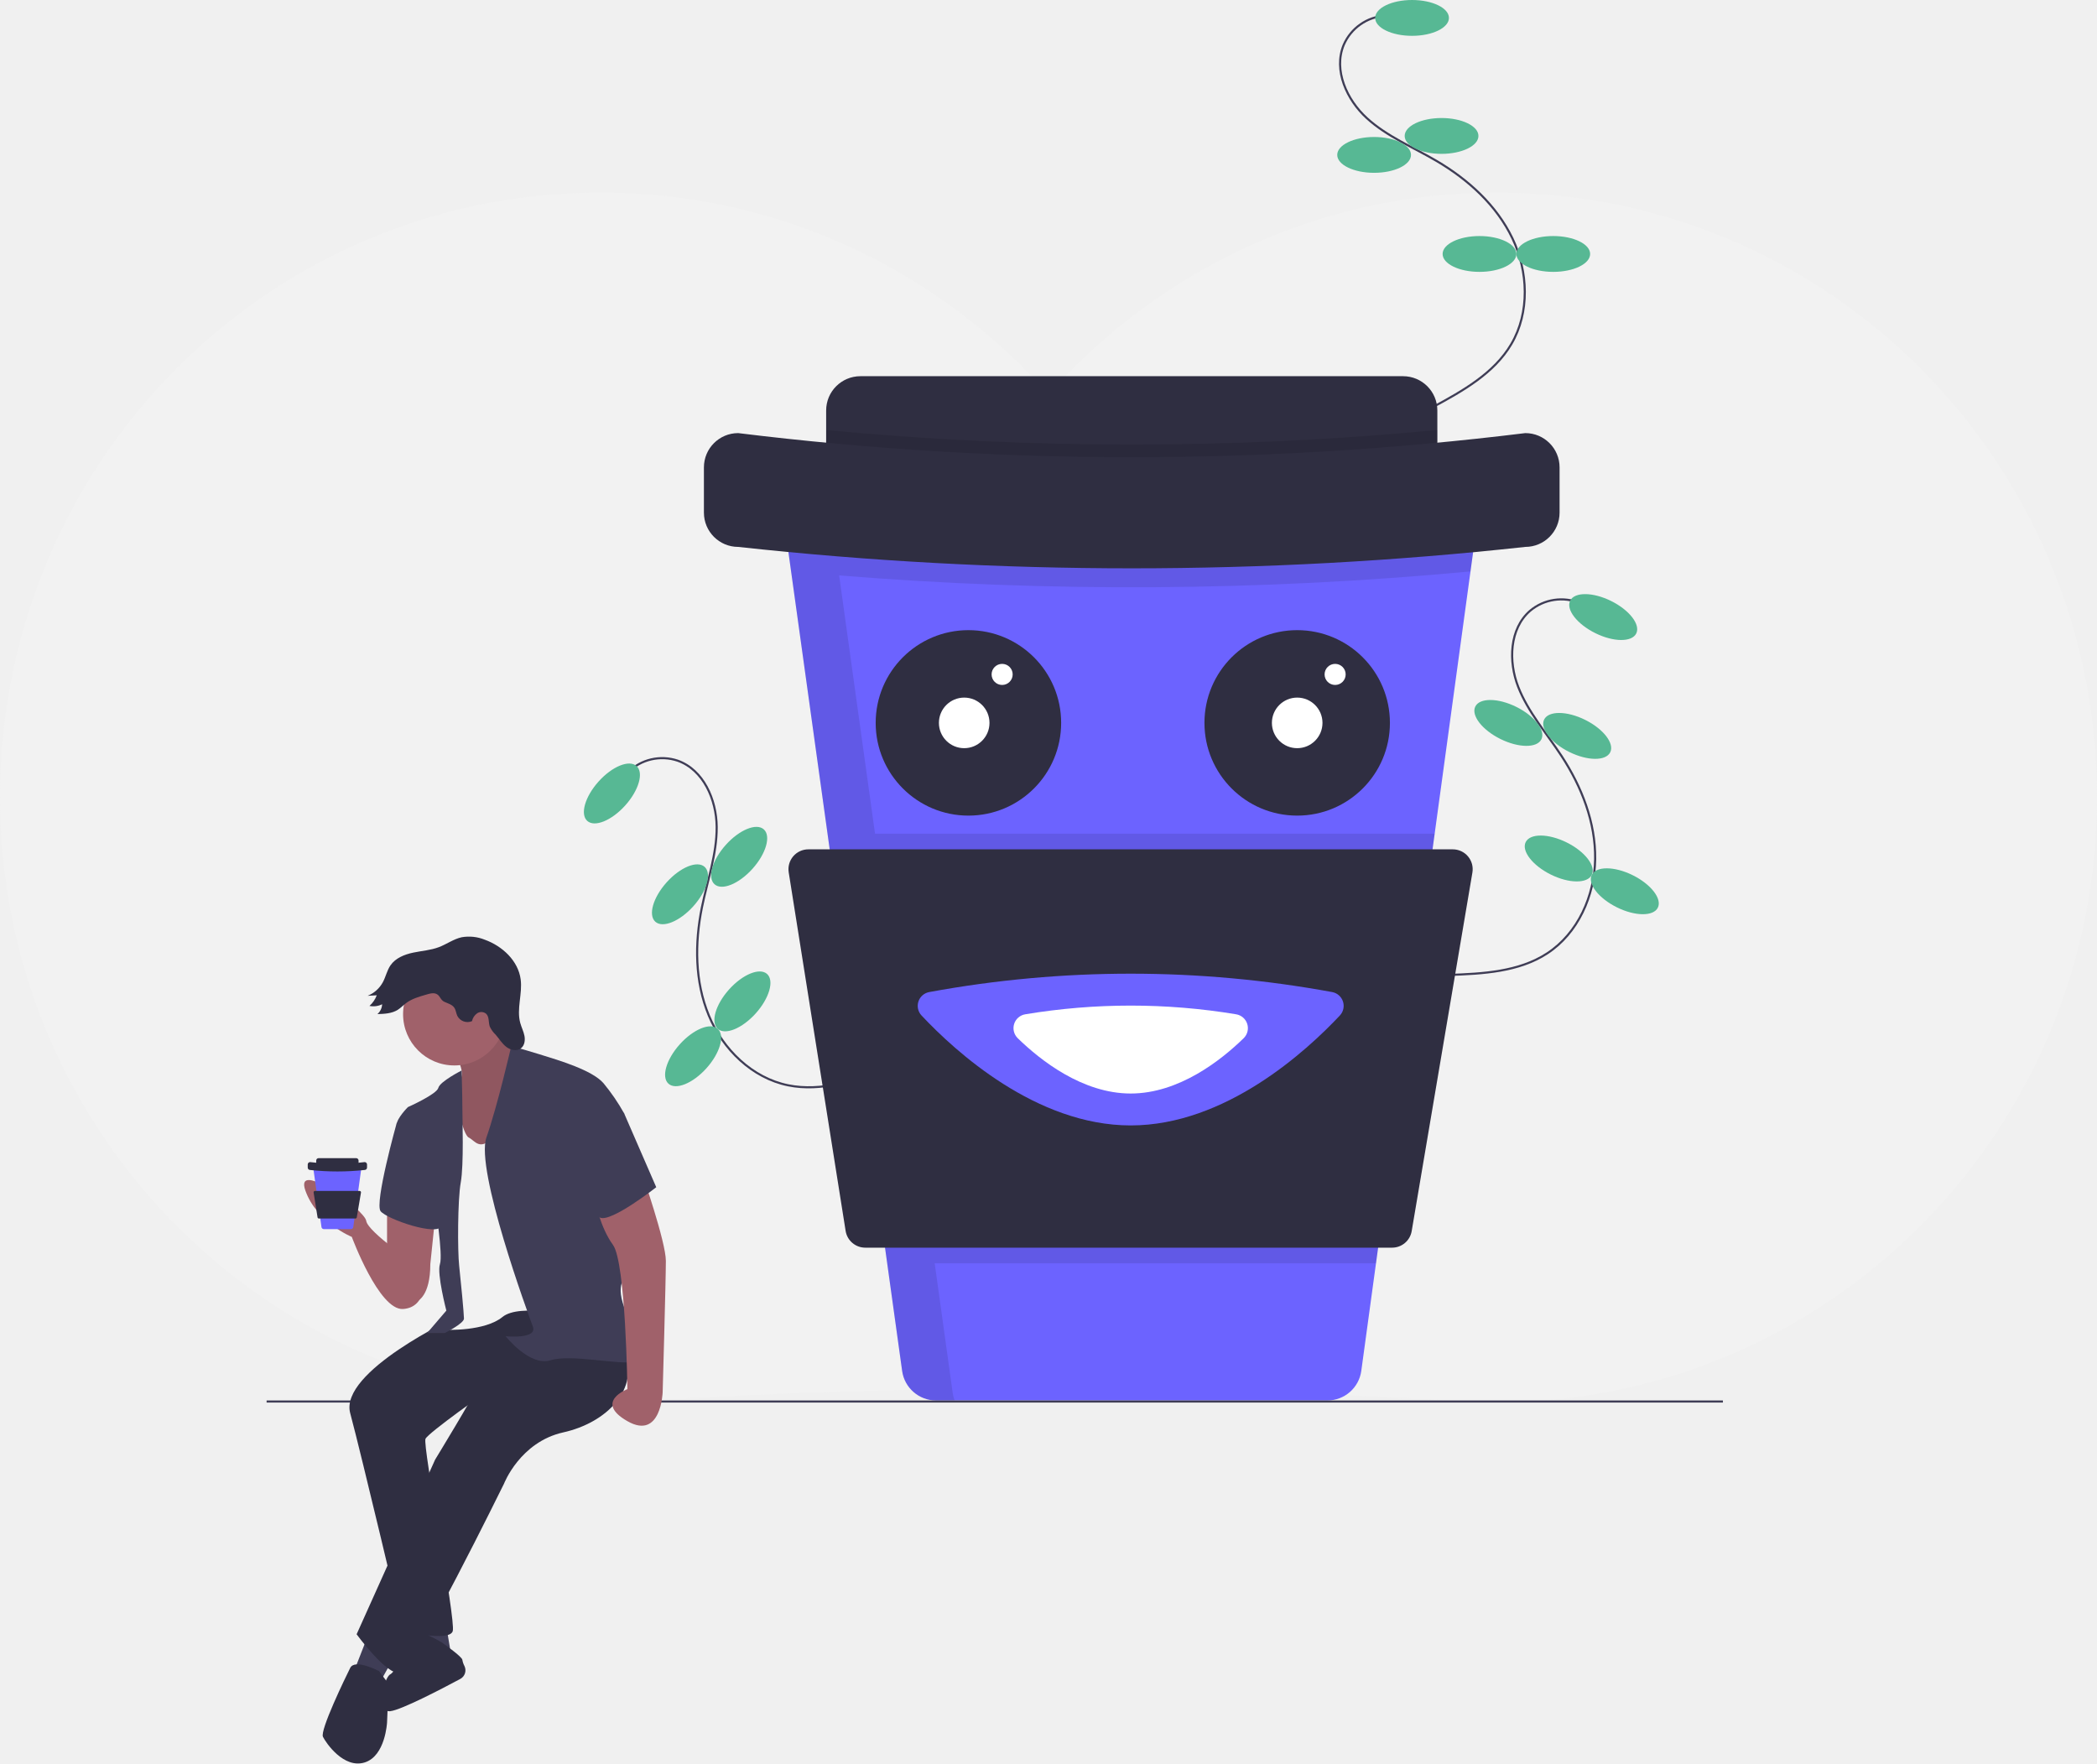
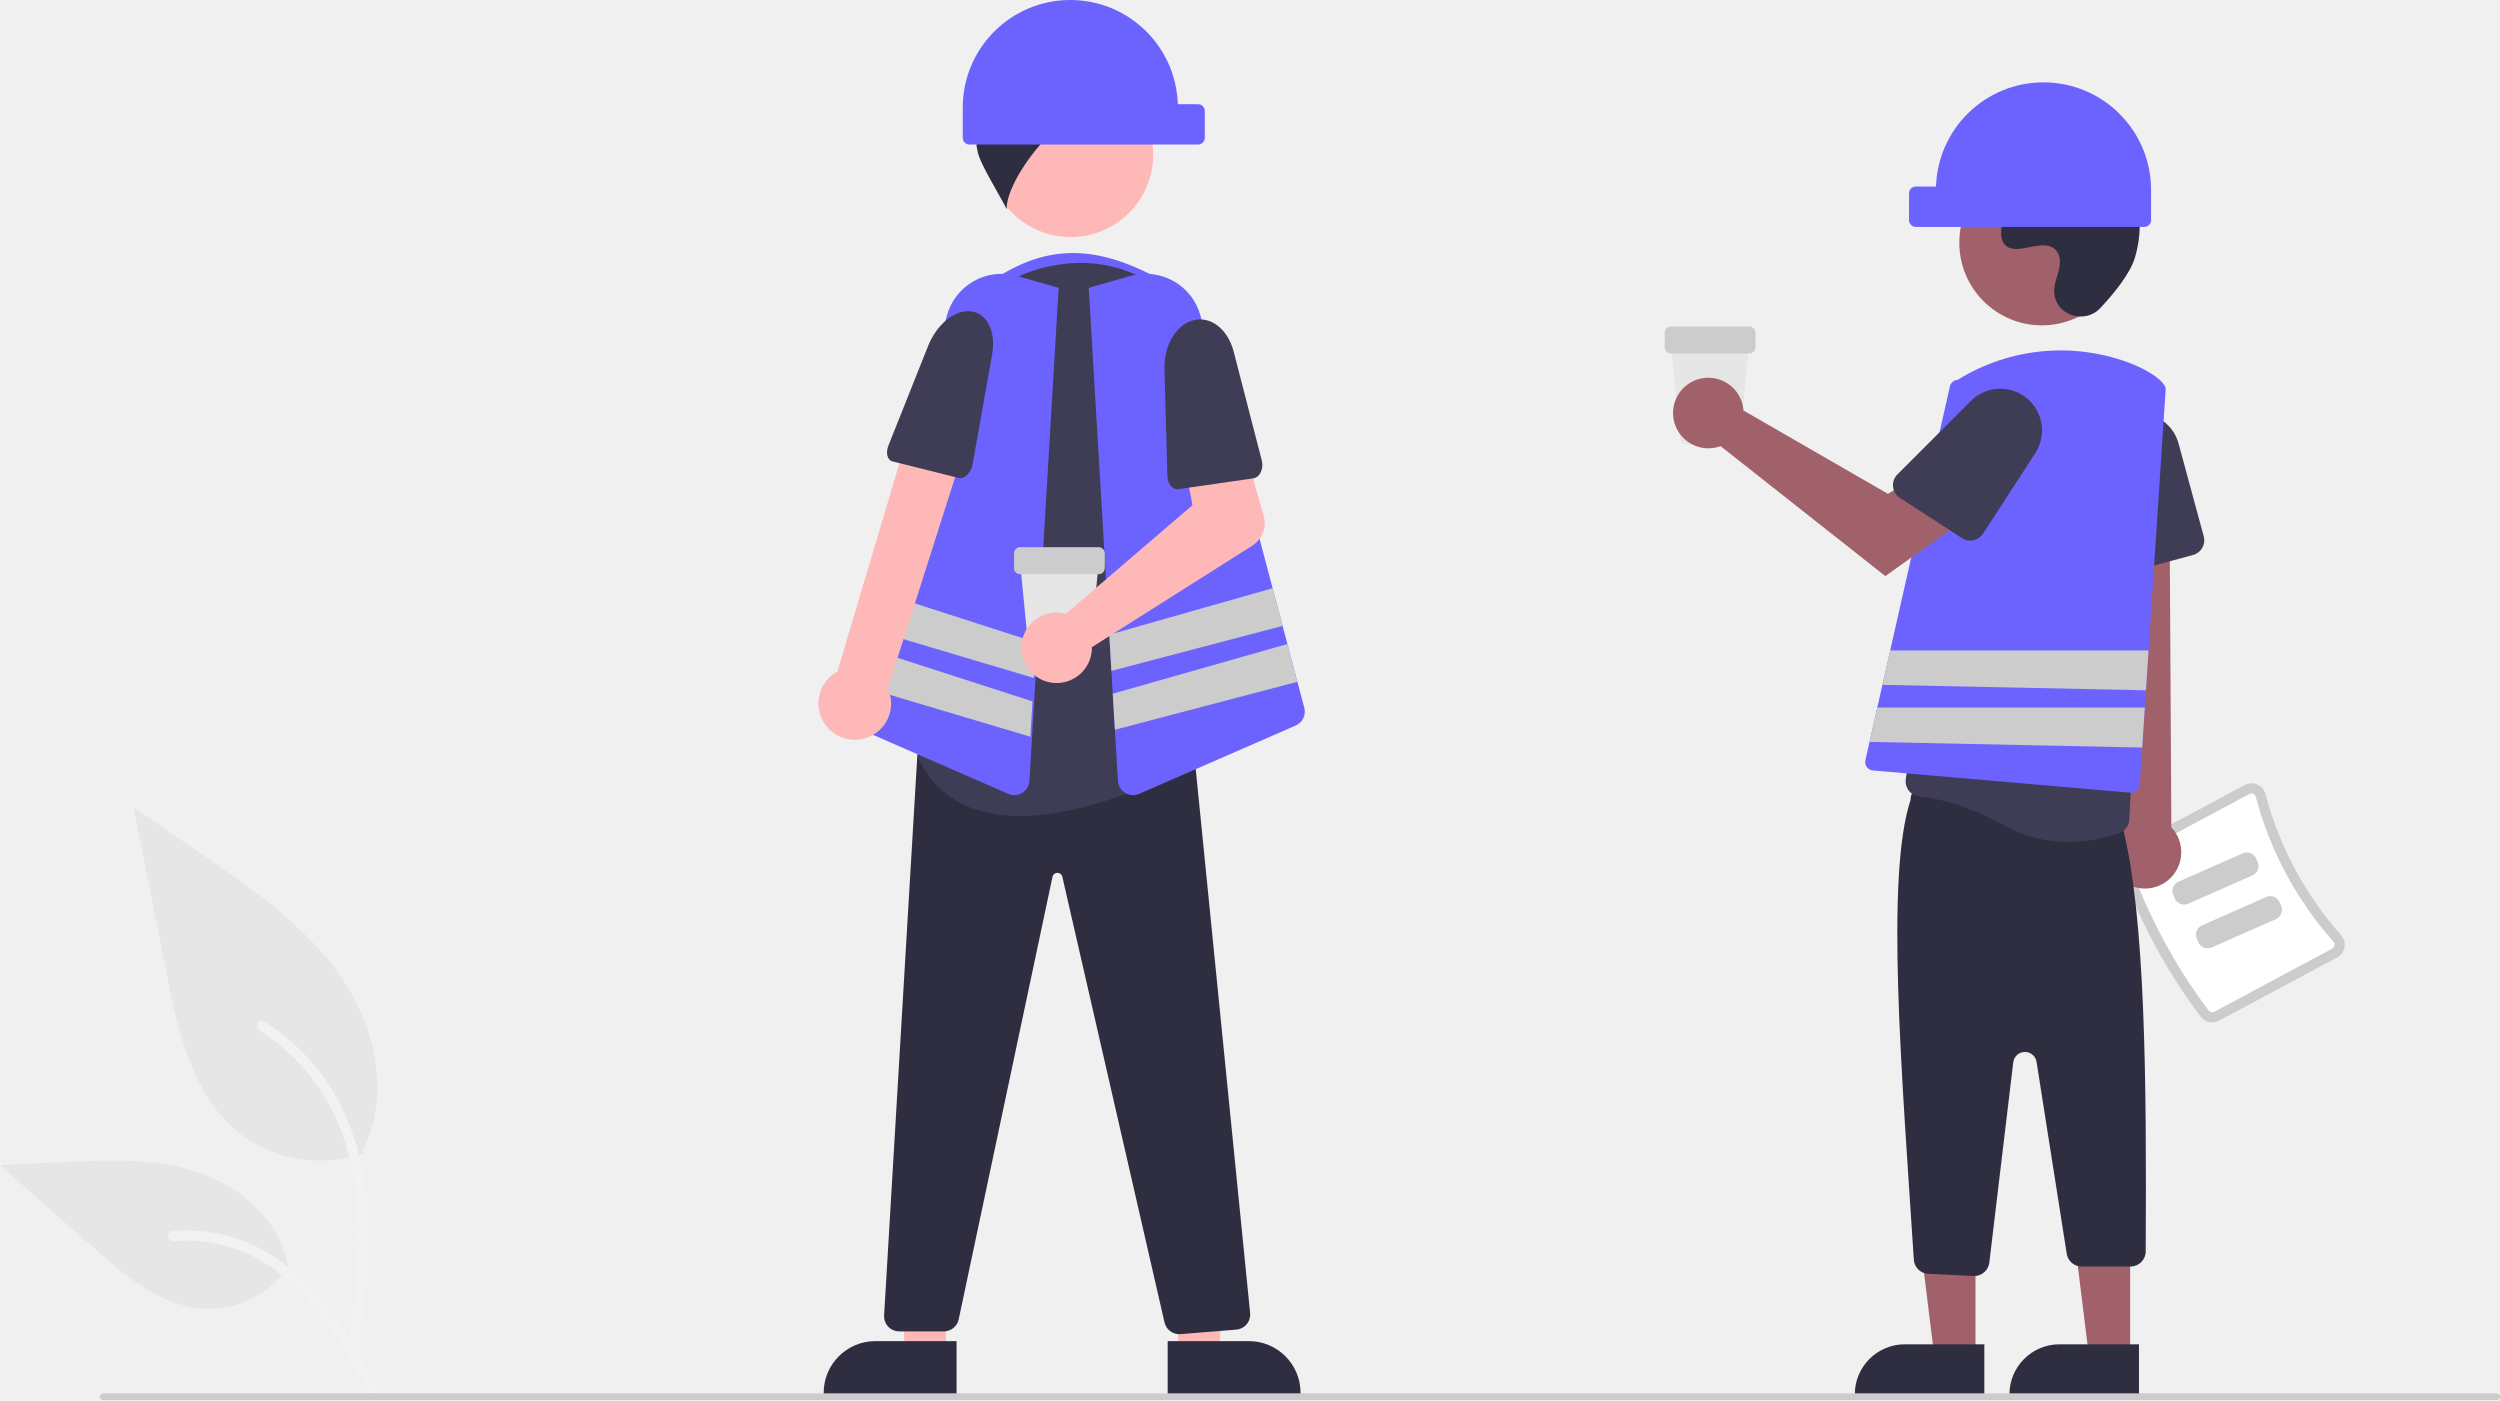
- <svg xmlns="http://www.w3.org/2000/svg" id="b49f4f68-d79e-4476-a14b-b3f27440c724" data-name="Layer 1" width="995.001" height="836.749" viewBox="0 0 995.001 836.749">
-   <path d="M813.829,123.003C728.844,122.613,652.462,159.695,600,218.773c-52.462-59.078-128.844-96.16-213.829-95.77C226.586,123.736,99.4,255.113,102.557,415.789,105.618,571.622,232.02,697,387.5,697q9.048,0,17.96-.561a3110.914,3110.914,0,0,1,389.08,0q8.909.558,17.96.561c155.48,0,281.881-125.378,284.943-281.211C1100.6,255.114,973.414,123.736,813.829,123.003Z" transform="translate(-102.4993 -31.62564)" fill="#f2f2f2" />
-   <path d="M759.881,39.083a22.982,22.982,0,0,0-19.81,13.851c-4.954,11.974,1.424,26.039,10.999,34.77s21.874,13.722,33.048,20.282c15.01,8.811,28.497,21.043,36.007,36.744s8.309,35.15-.519,50.15c-8.194,13.922-23.093,22.255-37.302,29.94" transform="translate(-102.4993 -31.62564)" fill="none" stroke="#3f3d56" stroke-miterlimit="10" />
-   <ellipse cx="670.001" cy="8.5" rx="17.5" ry="8.5" fill="#57b894" />
-   <ellipse cx="684.001" cy="64.5" rx="17.5" ry="8.5" fill="#57b894" />
-   <ellipse cx="652.001" cy="73.5" rx="17.5" ry="8.5" fill="#57b894" />
-   <ellipse cx="702.001" cy="120.5" rx="17.5" ry="8.5" fill="#57b894" />
-   <ellipse cx="737.001" cy="120.5" rx="17.5" ry="8.5" fill="#57b894" />
-   <path d="M852.361,317.873a22.982,22.982,0,0,0-23.902,3.605c-9.759,8.525-10.295,23.959-5.598,36.036s13.497,22.013,20.592,32.856c9.53,14.564,16.177,31.515,15.927,48.918s-8.177,35.181-22.751,44.695c-13.527,8.831-30.577,9.674-46.721,10.244" transform="translate(-102.4993 -31.62564)" fill="none" stroke="#3f3d56" stroke-miterlimit="10" />
-   <ellipse cx="863.202" cy="324.415" rx="8.5" ry="17.5" transform="translate(86.47962 921.9046) rotate(-63.61541)" fill="#57b894" />
-   <ellipse cx="850.858" cy="380.803" rx="8.5" ry="17.5" transform="translate(29.10678 942.1756) rotate(-63.61541)" fill="#57b894" />
-   <ellipse cx="818.191" cy="374.645" rx="8.5" ry="17.5" transform="translate(16.47393 909.4907) rotate(-63.61541)" fill="#57b894" />
-   <ellipse cx="842.096" cy="438.969" rx="8.5" ry="17.5" transform="translate(-27.86756 966.6443) rotate(-63.61541)" fill="#57b894" />
-   <ellipse cx="873.451" cy="454.522" rx="8.5" ry="17.5" transform="translate(-24.38063 1003.374) rotate(-63.61541)" fill="#57b894" />
-   <path d="M400.503,398.035a22.982,22.982,0,0,1,23.543-5.478c12.217,4.318,18.417,18.463,18.512,31.42s-4.412,25.442-7.001,38.139c-3.478,17.054-3.394,35.261,3.266,51.341s20.593,29.673,37.65,33.132c15.832,3.21,31.988-2.303,47.202-7.736" transform="translate(-102.4993 -31.62564)" fill="none" stroke="#3f3d56" stroke-miterlimit="10" />
-   <ellipse cx="392.844" cy="408.118" rx="17.5" ry="8.5" transform="translate(-275.7902 395.9378) rotate(-48.05964)" fill="#57b894" />
-   <ellipse cx="425.143" cy="455.96" rx="17.5" ry="8.5" transform="translate(-300.6654 435.8289) rotate(-48.05964)" fill="#57b894" />
-   <ellipse cx="453.225" cy="438.172" rx="17.5" ry="8.5" transform="translate(-278.121 450.8182) rotate(-48.05964)" fill="#57b894" />
-   <ellipse cx="454.767" cy="506.777" rx="17.5" ry="8.5" transform="translate(-328.6405 474.7181) rotate(-48.05964)" fill="#57b894" />
-   <ellipse cx="431.375" cy="532.812" rx="17.5" ry="8.5" transform="translate(-355.7639 465.9519) rotate(-48.05964)" fill="#57b894" />
-   <path d="M802.98,282.586l-2.75,20.17-17,124.46-27.84,203.82-6.97,51.03a16.255,16.255,0,0,1-16.11,14.06H546.66a16.26,16.26,0,0,1-16.11-14.02l-7.09-51.07-28.31-203.82-17.3-124.55-2.78-20.04a16.255,16.255,0,0,1,16.1-18.5h295.7A16.266,16.266,0,0,1,802.98,282.586Z" transform="translate(-102.4993 -31.62564)" fill="#6c63ff" />
-   <rect x="392.001" y="178.5" width="290" height="54" rx="16.26" fill="#2f2e41" />
-   <path d="M784.5,235.646v12.22a16.26,16.26,0,0,1-16.26,16.26H510.76a16.26,16.26,0,0,1-16.26-16.26v-12.19A1527,1527,0,0,0,784.5,235.646Z" transform="translate(-102.4993 -31.62564)" opacity="0.1" />
-   <circle cx="459.501" cy="343" r="44" fill="#2f2e41" />
-   <circle cx="615.501" cy="343" r="44" fill="#2f2e41" />
-   <circle cx="457.501" cy="343" r="12" fill="#fff" />
-   <circle cx="475.501" cy="320" r="5" fill="#fff" />
-   <circle cx="615.501" cy="343" r="12" fill="#fff" />
-   <circle cx="633.501" cy="320" r="5" fill="#fff" />
-   <path d="M802.055,274.626h.002c-.005-.012-.011-.024-.015-.036a16.257,16.257,0,0,0-1.641-3.186l-.002-.003c-.196-.295-.403-.58-.618-.86-.072-.094-.145-.186-.219-.278a16.372,16.372,0,0,0-2.073-2.161c-.169-.147-.339-.291-.513-.431-.196-.156-.393-.31-.597-.458-.254-.185-.517-.359-.782-.529-.209-.134-.419-.265-.635-.39q-.5-.289-1.022-.544c-.166-.08-.334-.155-.503-.23q-.499-.221-1.015-.409c-.139-.05-.275-.106-.415-.153q-.715-.238-1.459-.411c-.121-.028-.246-.048-.368-.073q-.608-.126-1.234-.206c-.151-.019-.301-.039-.453-.054-.534-.053-1.073-.089-1.622-.089l-.001-0H491.17a16.304,16.304,0,0,0-16.101,18.496l.47,3.381L477.85,302.666l.003 0L495.151,427.216H495.15l22.708,163.49,12.694,91.398a16.259,16.259,0,0,0,16.104,14.022h8.81a16.24,16.24,0,0,1-.915-3.522l-8.551-61.568H755.39l27.84-203.82H517.693L500.671,304.659A1718.367,1718.367,0,0,0,800.23,302.756l2.75-20.17A16.137,16.137,0,0,0,802.055,274.626Z" transform="translate(-102.4993 -31.62564)" opacity="0.1" />
-   <path d="M826.241,291.126a1720.993,1720.993,0,0,1-373.482,0,16.259,16.259,0,0,1-16.259-16.259v-21.482a16.259,16.259,0,0,1,16.259-16.259,1530.249,1530.249,0,0,0,373.482,0,16.259,16.259,0,0,1,16.259,16.259v21.482A16.259,16.259,0,0,1,826.241,291.126Z" transform="translate(-102.4993 -31.62564)" fill="#2f2e41" />
-   <path d="M763.034,623.626H513.049a9.428,9.428,0,0,1-9.311-7.95L476.731,445.531a9.428,9.428,0,0,1,9.311-10.906H791.842a9.428,9.428,0,0,1,9.295,11.002L772.33,615.772A9.428,9.428,0,0,1,763.034,623.626Z" transform="translate(-102.4993 -31.62564)" fill="#2f2e41" />
-   <path d="M734.589,502.347a6.662,6.662,0,0,1,3.653,11.12c-15.861,16.907-54.318,52.159-99.242,52.159s-83.381-35.252-99.242-52.159a6.662,6.662,0,0,1,3.653-11.12,528.227,528.227,0,0,1,191.178,0Z" transform="translate(-102.4993 -31.62564)" fill="#6c63ff" />
-   <path d="M688.998,512.89a6.663,6.663,0,0,1,3.621,11.332c-10.741,10.473-30.732,26.264-53.619,26.264s-42.878-15.792-53.619-26.264a6.663,6.663,0,0,1,3.621-11.332,305.156,305.156,0,0,1,99.996,0Z" transform="translate(-102.4993 -31.62564)" fill="#fff" />
-   <line x1="126.501" y1="665" x2="817.501" y2="665" fill="none" stroke="#3f3d56" stroke-miterlimit="10" />
-   <path d="M286.152,604.07V632.201l14.445,16.726s6.082-2.281,6.082-17.487l2.281-22.048Z" transform="translate(-102.4993 -31.62564)" fill="#a0616a" />
-   <path d="M300.597,632.201s-23.569-15.966-24.329-21.288-34.213-29.651-28.891-14.445,22.048,22.048,22.048,22.048,12.925,34.973,24.329,34.213S305.159,637.523,300.597,632.201Z" transform="translate(-102.4993 -31.62564)" fill="#a0616a" />
-   <polygon points="211.783 771.64 214.064 785.325 201.899 782.284 201.899 771.64 211.783 771.64" fill="#3f3d56" />
-   <path d="M312.002,810.869s-14.06-8.33-14.633-4.545-6.655,18.23-9.696,19.751-6.843,18.247,0,17.487c5.3-.589,24.738-10.755,33.234-15.31a4.643,4.643,0,0,0,1.996-6.067,9.579,9.579,0,0,1-1.017-2.952C321.885,817.711,312.002,810.869,312.002,810.869Z" transform="translate(-102.4993 -31.62564)" fill="#2f2e41" />
-   <path d="M318.844,656.53s-55.501,25.85-50.179,45.617,25.09,103.399,25.09,103.399,22.048,5.322,23.569,0-14.445-88.193-12.925-91.235S334.05,691.503,334.05,691.503L391.832,667.174l-24.329-22.809Z" transform="translate(-102.4993 -31.62564)" fill="#2f2e41" />
-   <polygon points="174.529 776.202 167.686 793.689 179.851 799.011 187.454 785.325 174.529 776.202" fill="#3f3d56" />
-   <path d="M318.084,531.843s6.843,9.123,1.521,13.685-1.521,21.288-1.521,21.288l6.843,19.007,27.37-5.322V549.33l-1.521-15.206s-13.685-12.925-15.206-22.809S318.084,531.843,318.084,531.843Z" transform="translate(-102.4993 -31.62564)" fill="#a0616a" />
-   <path d="M318.084,531.843s6.843,9.123,1.521,13.685-1.521,21.288-1.521,21.288l6.843,19.007,27.37-5.322V549.33l-1.521-15.206s-13.685-12.925-15.206-22.809S318.084,531.843,318.084,531.843Z" transform="translate(-102.4993 -31.62564)" opacity="0.1" />
-   <path d="M363.701,650.448s-35.734,39.535-35.734,41.056-19.007,32.692-19.007,32.692l-37.254,82.871s14.445,19.767,20.528,18.247,49.419-89.714,49.419-89.714,7.603-19.767,28.131-24.329,36.494-20.528,28.891-38.775S363.701,650.448,363.701,650.448Z" transform="translate(-102.4993 -31.62564)" fill="#2f2e41" />
-   <circle cx="215.585" cy="481.21" r="24.329" fill="#a0616a" />
-   <path d="M318.844,552.371s3.041,17.487,6.082,19.007,5.322,6.843,12.165-.76,12.925-22.809,12.925-22.809l23.569,28.891,2.281,79.83s-26.61-6.843-34.973,0-26.61,6.082-26.61,6.082l3.801-15.206-3.041-25.85.76-23.569.76-16.726Z" transform="translate(-102.4993 -31.62564)" fill="#f2f2f2" />
-   <path d="M321.523,539.574s-10.281,5.194-11.042,8.235-14.445,9.123-14.445,9.123-5.322,5.322-5.322,8.363S308.961,603.31,308.961,603.31s3.801,23.569,2.281,28.131,3.041,22.048,3.041,22.048l-9.123,10.644h8.363s9.123-4.562,9.123-6.843-1.521-18.247-2.281-25.09-.76-31.172.76-39.535.76-30.412.76-35.734S321.523,539.574,321.523,539.574Z" transform="translate(-102.4993 -31.62564)" fill="#3f3d56" />
-   <path d="M345.074,528.029s3.421.773,13.305,3.814,25.09,7.603,30.412,13.685a94.247,94.247,0,0,1,9.884,14.445l-3.041,54.741s6.082,11.404,5.322,17.487-6.843,6.843-2.281,19.767,13.685,24.329,5.322,25.85-30.412-3.801-40.295-.76-21.288-11.404-21.288-11.404,15.206,1.521,12.925-4.562-27.37-74.508-22.048-89.714S345.074,528.029,345.074,528.029Z" transform="translate(-102.4993 -31.62564)" fill="#3f3d56" />
-   <path d="M294.515,561.494l-3.801,3.041s-10.644,38.014-7.603,41.816,27.37,12.165,28.891,6.843S294.515,561.494,294.515,561.494Z" transform="translate(-102.4993 -31.62564)" fill="#3f3d56" />
-   <path d="M407.038,588.104s11.404,32.692,11.404,41.816-1.521,62.344-1.521,62.344-.76,22.809-16.726,13.685,0-15.206,0-15.206-.76-60.063-6.843-68.426-8.363-20.528-8.363-20.528Z" transform="translate(-102.4993 -31.62564)" fill="#a0616a" />
-   <path d="M282.35,824.554s-11.404-6.082-13.685-1.521-14.445,29.651-12.925,32.692,9.884,15.206,19.767,12.165,10.644-19.007,10.644-19.007l.76-18.247Z" transform="translate(-102.4993 -31.62564)" fill="#2f2e41" />
-   <path d="M313.32,506.959c1.676.789,3.664,1.26,4.717,2.784.78,1.129.858,2.596,1.427,3.845a5.437,5.437,0,0,0,6.995,2.558,6.032,6.032,0,0,1,2.46-3.736,3.583,3.583,0,0,1,4.254.234c1.567,1.494,1.012,4.099,1.744,6.137a12.953,12.953,0,0,0,2.786,3.82c1.664,1.92,2.99,4.172,4.994,5.734s5.043,2.239,7.034.66c1.674-1.327,2.021-3.776,1.615-5.874s-1.415-4.029-1.983-6.088c-1.848-6.692,1.098-13.836.187-20.718-1.168-8.818-8.663-15.784-17.029-18.807a19.922,19.922,0,0,0-10.994-1.165c-3.826.854-7.094,3.29-10.759,4.683-3.919,1.49-8.18,1.75-12.28,2.621s-8.321,2.555-10.7,6.006c-1.66,2.407-2.23,5.397-3.606,7.977a14.311,14.311,0,0,1-7.249,6.494l4.335-.247a12.777,12.777,0,0,1-3.454,5.041,9.269,9.269,0,0,0,6.001-.793,6.523,6.523,0,0,1-2.237,4.676c3.336-.1,6.853-.254,9.672-2.041,1.381-.875,2.506-2.094,3.806-3.086,2.769-2.115,6.205-3.118,9.554-4.079,1.759-.505,3.875-1.207,5.466-.075C311.398,504.462,311.607,506.153,313.32,506.959Z" transform="translate(-102.4993 -31.62564)" fill="#2f2e41" />
-   <path d="M387.27,550.85l11.404,9.123,15.206,34.973s-21.288,16.726-26.61,14.445-14.445-42.576-14.445-42.576Z" transform="translate(-102.4993 -31.62564)" fill="#3f3d56" />
-   <path d="M273.91,586.172l-.191,1.398-1.178,8.623-1.929,14.122-.483,3.536a1.126,1.126,0,0,1-1.116.974h-12.863a1.127,1.127,0,0,1-1.116-.971l-.491-3.539-1.962-14.122-1.199-8.63-.193-1.389a1.126,1.126,0,0,1,1.116-1.282H272.794A1.127,1.127,0,0,1,273.91,586.172Z" transform="translate(-102.4993 -31.62564)" fill="#6c63ff" />
-   <rect x="150.037" y="549.526" width="20.093" height="3.742" rx="1.127" fill="#2f2e41" />
-   <path d="M275.522,586.763a119.242,119.242,0,0,1-25.878,0,1.127,1.127,0,0,1-1.127-1.127v-1.488a1.127,1.127,0,0,1,1.127-1.127,106.027,106.027,0,0,0,25.878,0,1.127,1.127,0,0,1,1.127,1.127v1.488A1.127,1.127,0,0,1,275.522,586.763Z" transform="translate(-102.4993 -31.62564)" fill="#2f2e41" />
-   <path d="M271.142,609.801H253.821a.653.653,0,0,1-.645-.551l-1.871-11.789a.653.653,0,0,1,.645-.756h21.188a.653.653,0,0,1,.644.762l-1.996,11.789A.653.653,0,0,1,271.142,609.801Z" transform="translate(-102.4993 -31.62564)" fill="#2f2e41" />
+ <svg xmlns="http://www.w3.org/2000/svg" id="b64f0f6f-db43-4ca5-b855-c1335bdefc13" data-name="Layer 1" width="743.704" height="416.5" viewBox="0 0 743.704 416.5">
+   <path d="M743.934,373.905H729.798a1.818,1.818,0,0,1-1.816-1.647l-2.829-29.002h23.426L745.75,372.258A1.818,1.818,0,0,1,743.934,373.905Z" transform="translate(-228.1482 -241.75)" fill="#e6e6e6" />
+   <path d="M748.542,346.905H725.19a1.826,1.826,0,0,1-1.824-1.824v-4.378a1.826,1.826,0,0,1,1.824-1.824h23.351a1.826,1.826,0,0,1,1.824,1.824v4.378A1.826,1.826,0,0,1,748.542,346.905Z" transform="translate(-228.1482 -241.75)" fill="#ccc" />
+   <path d="M578.549,342.75h-56v-17c17.696-12.315,33.375-11.244,54,1Z" transform="translate(-228.1482 -241.75)" fill="#6c63ff" />
+   <polygon points="281.433 402.957 269.173 402.956 267.34 355.668 281.435 355.669 281.433 402.957" fill="#ffb8b8" />
+   <path d="M512.707,656.591l-39.531-.001v-.5a15.386,15.386,0,0,1,15.386-15.386h.001l24.144.001Z" transform="translate(-228.1482 -241.75)" fill="#2f2e41" />
+   <polygon points="350.486 402.957 362.746 402.956 364.579 355.668 350.484 355.669 350.486 402.957" fill="#ffb8b8" />
+   <path d="M575.507,640.704l24.144-.001h.001a15.386,15.386,0,0,1,15.386,15.386v.5l-39.531.001Z" transform="translate(-228.1482 -241.75)" fill="#2f2e41" />
+   <path d="M578.957,638.646a4.52,4.52,0,0,1-4.394-3.522L544.176,502.584a1.457,1.457,0,0,0-1.464-1.174h-.008a1.458,1.458,0,0,0-1.46,1.188L513.34,634.245a4.522,4.522,0,0,1-4.402,3.566H495.645a4.5,4.5,0,0,1-4.492-4.766l9.901-166.855,3.984-1.179.075.001,78.258.685,16.667,166.672a4.498,4.498,0,0,1-4.116,4.922l-16.604,1.341Q579.136,638.646,578.957,638.646Z" transform="translate(-228.1482 -241.75)" fill="#2f2e41" />
+   <circle cx="318.491" cy="45.971" r="24.561" fill="#ffb8b8" />
+   <path d="M531.593,484.484a42.393,42.393,0,0,1-12.728-1.791,28.097,28.097,0,0,1-17.038-14.375,4.505,4.505,0,0,1-.335-3.354c2.709-9.245,15.799-57.301,7.447-95.503a40.485,40.485,0,0,1,5.755-31.114,39.977,39.977,0,0,1,25.927-17.438l0-.001c1.385-.271,2.778-.492,4.139-.66a39.836,39.836,0,0,1,32.258,10.613,40.82,40.82,0,0,1,12.816,32.36l-6.419,103.004a4.46,4.46,0,0,1-2.398,3.703C573.625,473.801,551.418,484.484,531.593,484.484Z" transform="translate(-228.1482 -241.75)" fill="#3f3d56" />
+   <path d="M574.386,269.642A30.156,30.156,0,0,0,541.333,251.058l7.744,6.258c-9.622.324-19.75-.365-26.619,6.379,2.187-.061,5.054,4.617,7.241,4.557-4.089.081-7.797,2.954-9.603,6.623a18.865,18.865,0,0,0-1.114,11.997c.808,4.009,6.968,13.402,8.626,17.14-.285-9.77,18.949-33.074,28.342-30.642a25.772,25.772,0,0,0-11.9,9.035A34.904,34.904,0,0,1,564.75,279.018a14.65,14.65,0,0,0,4.935.276,6.025,6.025,0,0,0,3.572-9.629Z" transform="translate(-228.1482 -241.75)" fill="#2f2e41" />
+   <path d="M529.901,478.299a4.504,4.504,0,0,1-1.802-.38l-46.601-20.34a4.47,4.47,0,0,1-2.553-5.277l30.85-116.539a16.865,16.865,0,0,1,20.941-11.903l12.335,3.521-8.684,146.681a4.513,4.513,0,0,1-2.146,3.57A4.466,4.466,0,0,1,529.901,478.299Z" transform="translate(-228.1482 -241.75)" fill="#6c63ff" />
+   <path d="M616.149,452.3l-2.05-7.73-2.97-11.24-1.43-5.39-2.97-11.21-21.43-80.97a16.847,16.847,0,0,0-20.94-11.9l-12.33,3.52,6.11,103.17.63,10.77.4,6.79v.01l.64,10.71.9,15.23a4.53,4.53,0,0,0,4.49,4.24,4.583,4.583,0,0,0,1.8-.38l46.6-20.34A4.466,4.466,0,0,0,616.149,452.3Z" transform="translate(-228.1482 -241.75)" fill="#6c63ff" />
+   <polygon points="381.55 186.19 330.621 199.57 329.99 188.8 378.581 174.98 381.55 186.19" fill="#ccc" />
+   <polygon points="385.95 202.82 331.66 217.08 331.021 206.37 331.021 206.36 382.981 191.58 385.95 202.82" fill="#ccc" />
+   <polygon points="308.181 191.12 307.55 201.69 257.601 186.81 260.53 175.75 308.181 191.12" fill="#ccc" />
+   <polygon points="307.14 208.65 256.17 192.2 253.24 203.29 306.52 219.16 307.14 208.65" fill="#ccc" />
+   <path d="M485.207,461.454a10.743,10.743,0,0,0,7.044-14.891l23.962-75.226-16.991-3.559-21.969,73.753a10.801,10.801,0,0,0,7.955,19.922Z" transform="translate(-228.1482 -241.75)" fill="#ffb8b8" />
+   <path d="M516.878,334.356h0c4.879.498,7.623,5.984,6.41,12.814L517.467,379.948c-.436,2.457-2.458,4.403-4.139,3.982l-19.69-4.922c-1.515-.379-2.073-2.531-1.215-4.685L504.243,344.67C506.81,338.23,512.148,333.873,516.878,334.356Z" transform="translate(-228.1482 -241.75)" fill="#3f3d56" />
+   <path d="M546.549,241.75h0a31.993,31.993,0,0,1,31.975,31h6.025a2,2,0,0,1,2,2v8a2,2,0,0,1-2,2h-68a2,2,0,0,1-2-2v-9A32,32,0,0,1,546.549,241.75Z" transform="translate(-228.1482 -241.75)" fill="#6c63ff" />
+   <path d="M550.372,439.555H536.237A1.818,1.818,0,0,1,534.421,437.908l-2.829-29.002h23.426l-2.829,29.001A1.818,1.818,0,0,1,550.372,439.555Z" transform="translate(-228.1482 -241.75)" fill="#e6e6e6" />
+   <path d="M554.98,412.555H531.629a1.826,1.826,0,0,1-1.824-1.824v-4.378a1.826,1.826,0,0,1,1.824-1.824h23.351a1.826,1.826,0,0,1,1.824,1.824v4.378A1.826,1.826,0,0,1,554.98,412.555Z" transform="translate(-228.1482 -241.75)" fill="#ccc" />
+   <path d="M543.608,424.002a10.526,10.526,0,0,1,1.626.319l37.646-32.284-2.201-11.845,17.443-5.658L604.056,395.125a8,8,0,0,1-3.409,8.975l-47.677,30.17a10.497,10.497,0,1,1-9.361-10.269Z" transform="translate(-228.1482 -241.75)" fill="#ffb8b8" />
+   <path d="M582.978,337.063h0c5.212-1.459,10.419,2.508,12.164,9.266l8.373,32.43c.628,2.431-.591,5.014-2.496,5.288l-22.307,3.209c-1.716.247-3.229-1.513-3.292-3.832l-.866-31.913C574.368,344.581,577.926,338.478,582.978,337.063Z" transform="translate(-228.1482 -241.75)" fill="#3f3d56" />
+   <path d="M882.811,544.22a167.506,167.506,0,0,1-24.075-44.932,4.303,4.303,0,0,1,2.032-5.179l35.145-18.832a4.247,4.247,0,0,1,3.726-.151,4.319,4.319,0,0,1,2.461,2.884,102.328,102.328,0,0,0,22.446,41.891,4.318,4.318,0,0,1,1.038,3.647,4.247,4.247,0,0,1-2.189,3.018L888.249,545.397A4.303,4.303,0,0,1,882.811,544.22Z" transform="translate(-228.1482 -241.75)" fill="#ccc" />
+   <path d="M885.209,542.418a1.299,1.299,0,0,0,1.622.335l35.145-18.832a1.246,1.246,0,0,0,.653-.897,1.318,1.318,0,0,0-.325-1.128,105.34,105.34,0,0,1-23.107-43.125,1.319,1.319,0,0,0-.758-.895,1.247,1.247,0,0,0-1.11.046l-35.145,18.832a1.298,1.298,0,0,0-.62,1.537,164.507,164.507,0,0,0,23.645,44.127Z" transform="translate(-228.1482 -241.75)" fill="#fff" />
+   <path d="M898.22,502.152l-19.142,8.45a3.003,3.003,0,0,1-3.956-1.533l-.473-1.073a3.003,3.003,0,0,1,1.533-3.956l19.142-8.45a3.003,3.003,0,0,1,3.956,1.533l.473,1.073A3.003,3.003,0,0,1,898.22,502.152Z" transform="translate(-228.1482 -241.75)" fill="#ccc" />
+   <path d="M905.22,515.152l-19.142,8.45a3.003,3.003,0,0,1-3.956-1.533l-.473-1.073a3.003,3.003,0,0,1,1.533-3.956l19.142-8.45a3.003,3.003,0,0,1,3.956,1.533l.473,1.073A3.003,3.003,0,0,1,905.22,515.152Z" transform="translate(-228.1482 -241.75)" fill="#ccc" />
+   <path d="M860.327,504.32a10.743,10.743,0,0,1-2.062-16.343l-8.072-114.558,23.253,2.255.639,112.187a10.801,10.801,0,0,1-13.757,16.459Z" transform="translate(-228.1482 -241.75)" fill="#a0616a" />
+   <path d="M855.456,411.912a4.482,4.482,0,0,1-1.859-3.401L851.893,377.635a12.399,12.399,0,0,1,24.346-3.927l7.485,27.605a4.505,4.505,0,0,1-3.166,5.521L859.268,412.606A4.483,4.483,0,0,1,855.456,411.912Z" transform="translate(-228.1482 -241.75)" fill="#3f3d56" />
+   <polygon points="587.676 403.408 575.416 403.408 569.584 356.12 587.678 356.12 587.676 403.408" fill="#a0616a" />
+   <path d="M566.659,399.905H590.303a0,0,0,0,1,0,0v14.887a0,0,0,0,1,0,0H551.772a0,0,0,0,1,0,0v0A14.887,14.887,0,0,1,566.659,399.905Z" fill="#2f2e41" />
+   <polygon points="633.676 403.408 621.416 403.408 615.584 356.12 633.678 356.12 633.676 403.408" fill="#a0616a" />
+   <path d="M612.659,399.905H636.303a0,0,0,0,1,0,0v14.887a0,0,0,0,1,0,0H597.772a0,0,0,0,1,0,0v0A14.887,14.887,0,0,1,612.659,399.905Z" fill="#2f2e41" />
+   <path d="M815.245,621.335l-13.496-.644a4.499,4.499,0,0,1-4.286-4.463c-3.558-54.919-8.486-113.807-.942-136.557a4.501,4.501,0,0,1,5.146-4.485l53.994,7.838a4.474,4.474,0,0,1,3.854,4.42c6.894,26.936,7.205,75.782,6.944,126.534a4.5,4.5,0,0,1-4.5,4.534h-14.55a4.479,4.479,0,0,1-4.445-3.801l-8.977-57.067a3.5,3.5,0,0,0-6.933.128l-7.126,59.603a4.517,4.517,0,0,1-4.469,3.966Q815.352,621.341,815.245,621.335Z" transform="translate(-228.1482 -241.75)" fill="#2f2e41" />
+   <path d="M824.746,487.451c-11.899-6.611-21.197-8.349-25.68-8.796a4.418,4.418,0,0,1-3.053-1.673,4.478,4.478,0,0,1-.931-3.401l12.938-96.051a33.219,33.219,0,0,1,19.364-25.957,32.306,32.306,0,0,1,31.396,2.461q.665.442,1.305.903a33.178,33.178,0,0,1,12.636,34.573c-7.934,32.455-10.659,85.662-11.125,95.999a4.465,4.465,0,0,1-2.918,4.005,45.085,45.085,0,0,1-15.226,2.711A38.125,38.125,0,0,1,824.746,487.451Z" transform="translate(-228.1482 -241.75)" fill="#3f3d56" />
+   <circle cx="607.419" cy="72.22" r="24.561" fill="#a0616a" />
+   <path d="M852.948,333.401c-4.582,4.881-13.091,2.261-13.688-4.407a8.056,8.056,0,0,1,.01-1.556c.308-2.954,2.015-5.635,1.606-8.754a4.59,4.59,0,0,0-.84-2.149c-3.651-4.889-12.222,2.187-15.668-2.239-2.113-2.714.371-6.987-1.251-10.021-2.14-4.004-8.479-2.029-12.454-4.221-4.423-2.439-4.158-9.225-1.247-13.353,3.551-5.034,9.776-7.72,15.923-8.107s12.253,1.275,17.992,3.511c6.521,2.541,12.988,6.054,17.001,11.788,4.88,6.973,5.35,16.348,2.909,24.502C861.757,323.356,856.69,329.416,852.948,333.401Z" transform="translate(-228.1482 -241.75)" fill="#2f2e41" />
+   <path d="M872.399,357.28c-.43-2.02-4.12-4.78-9.4-7.03a58.135,58.135,0,0,0-52.5,4.5,2.48,2.48,0,0,0-2.29,1.95l-17.76,78.55-2.31,10.23-1.53,6.77-2.31,10.2-1.23,5.45a2.508,2.508,0,0,0,2.22,3.05l76.69,6.62c.07,0,.15.01.22.01a2.5,2.5,0,0,0,2.48-2.34l.73-11.11.78-11.88.34-5.15.77-11.85,5.11-77.84V357.34Z" transform="translate(-228.1482 -241.75)" fill="#6c63ff" />
+   <path d="M746.564,362.224a10.526,10.526,0,0,1,.239,1.64l42.957,24.782,10.441-6.011,11.131,14.572L788.996,413.128l-49.008-38.663a10.496,10.496,0,1,1,6.576-12.241Z" transform="translate(-228.1482 -241.75)" fill="#a0616a" />
+   <path d="M791.295,386.539a4.482,4.482,0,0,1,1.293-3.653l21.863-21.868a12.399,12.399,0,0,1,19.168,15.516l-15.57,23.992a4.505,4.505,0,0,1-6.224,1.325l-18.504-12.009A4.483,4.483,0,0,1,791.295,386.539Z" transform="translate(-228.1482 -241.75)" fill="#3f3d56" />
+   <polygon points="639.15 193.5 638.38 205.35 559.99 203.73 562.3 193.5 639.15 193.5" fill="#ccc" />
+   <polygon points="638.041 210.5 637.26 222.38 556.15 220.7 558.461 210.5 638.041 210.5" fill="#ccc" />
+   <path d="M836.049,266.25h0a31.993,31.993,0,0,0-31.975,31h-6.025a2,2,0,0,0-2,2v8a2,2,0,0,0,2,2h68a2,2,0,0,0,2-2v-9A32,32,0,0,0,836.049,266.25Z" transform="translate(-228.1482 -241.75)" fill="#6c63ff" />
+   <path d="M336.263,584.806a39.063,39.063,0,0,1-37.721-6.645c-13.212-11.089-17.354-29.359-20.725-46.275l-9.969-50.036L288.719,496.222c15.01,10.335,30.357,21.001,40.75,35.971s14.929,35.405,6.579,51.603" transform="translate(-228.1482 -241.75)" fill="#e6e6e6" />
+   <path d="M334.478,645.385c2.112-15.387,4.285-30.973,2.803-46.525-1.316-13.812-5.53-27.303-14.109-38.364a63.819,63.819,0,0,0-16.374-14.837c-1.637-1.034-3.144,1.561-1.514,2.59a60.672,60.672,0,0,1,23.999,28.956c5.225,13.289,6.064,27.776,5.164,41.893-.544,8.537-1.698,17.019-2.861,25.489a1.554,1.554,0,0,0,1.048,1.845,1.509,1.509,0,0,0,1.845-1.048Z" transform="translate(-228.1482 -241.75)" fill="#f2f2f2" />
+   <path d="M314.131,618.156a28.755,28.755,0,0,1-25.055,12.931c-12.683-.602-23.257-9.454-32.775-17.858l-28.153-24.857,18.633-.892c13.4-.641,27.145-1.239,39.908,2.893s24.533,14.077,26.867,27.287" transform="translate(-228.1482 -241.75)" fill="#e6e6e6" />
+   <path d="M340.449,654.23c-10.168-17.991-21.961-37.986-43.035-44.377a48.022,48.022,0,0,0-18.101-1.869c-1.922.166-1.442,3.128.476,2.963a44.614,44.614,0,0,1,28.886,7.642c8.145,5.544,14.487,13.252,19.854,21.425,3.288,5.007,6.233,10.226,9.178,15.438.941,1.666,3.693.463,2.74-1.222Z" transform="translate(-228.1482 -241.75)" fill="#f2f2f2" />
+   <path d="M970.852,658.25h-712a1,1,0,0,1,0-2h712a1,1,0,0,1,0,2Z" transform="translate(-228.1482 -241.75)" fill="#ccc" />
</svg>
